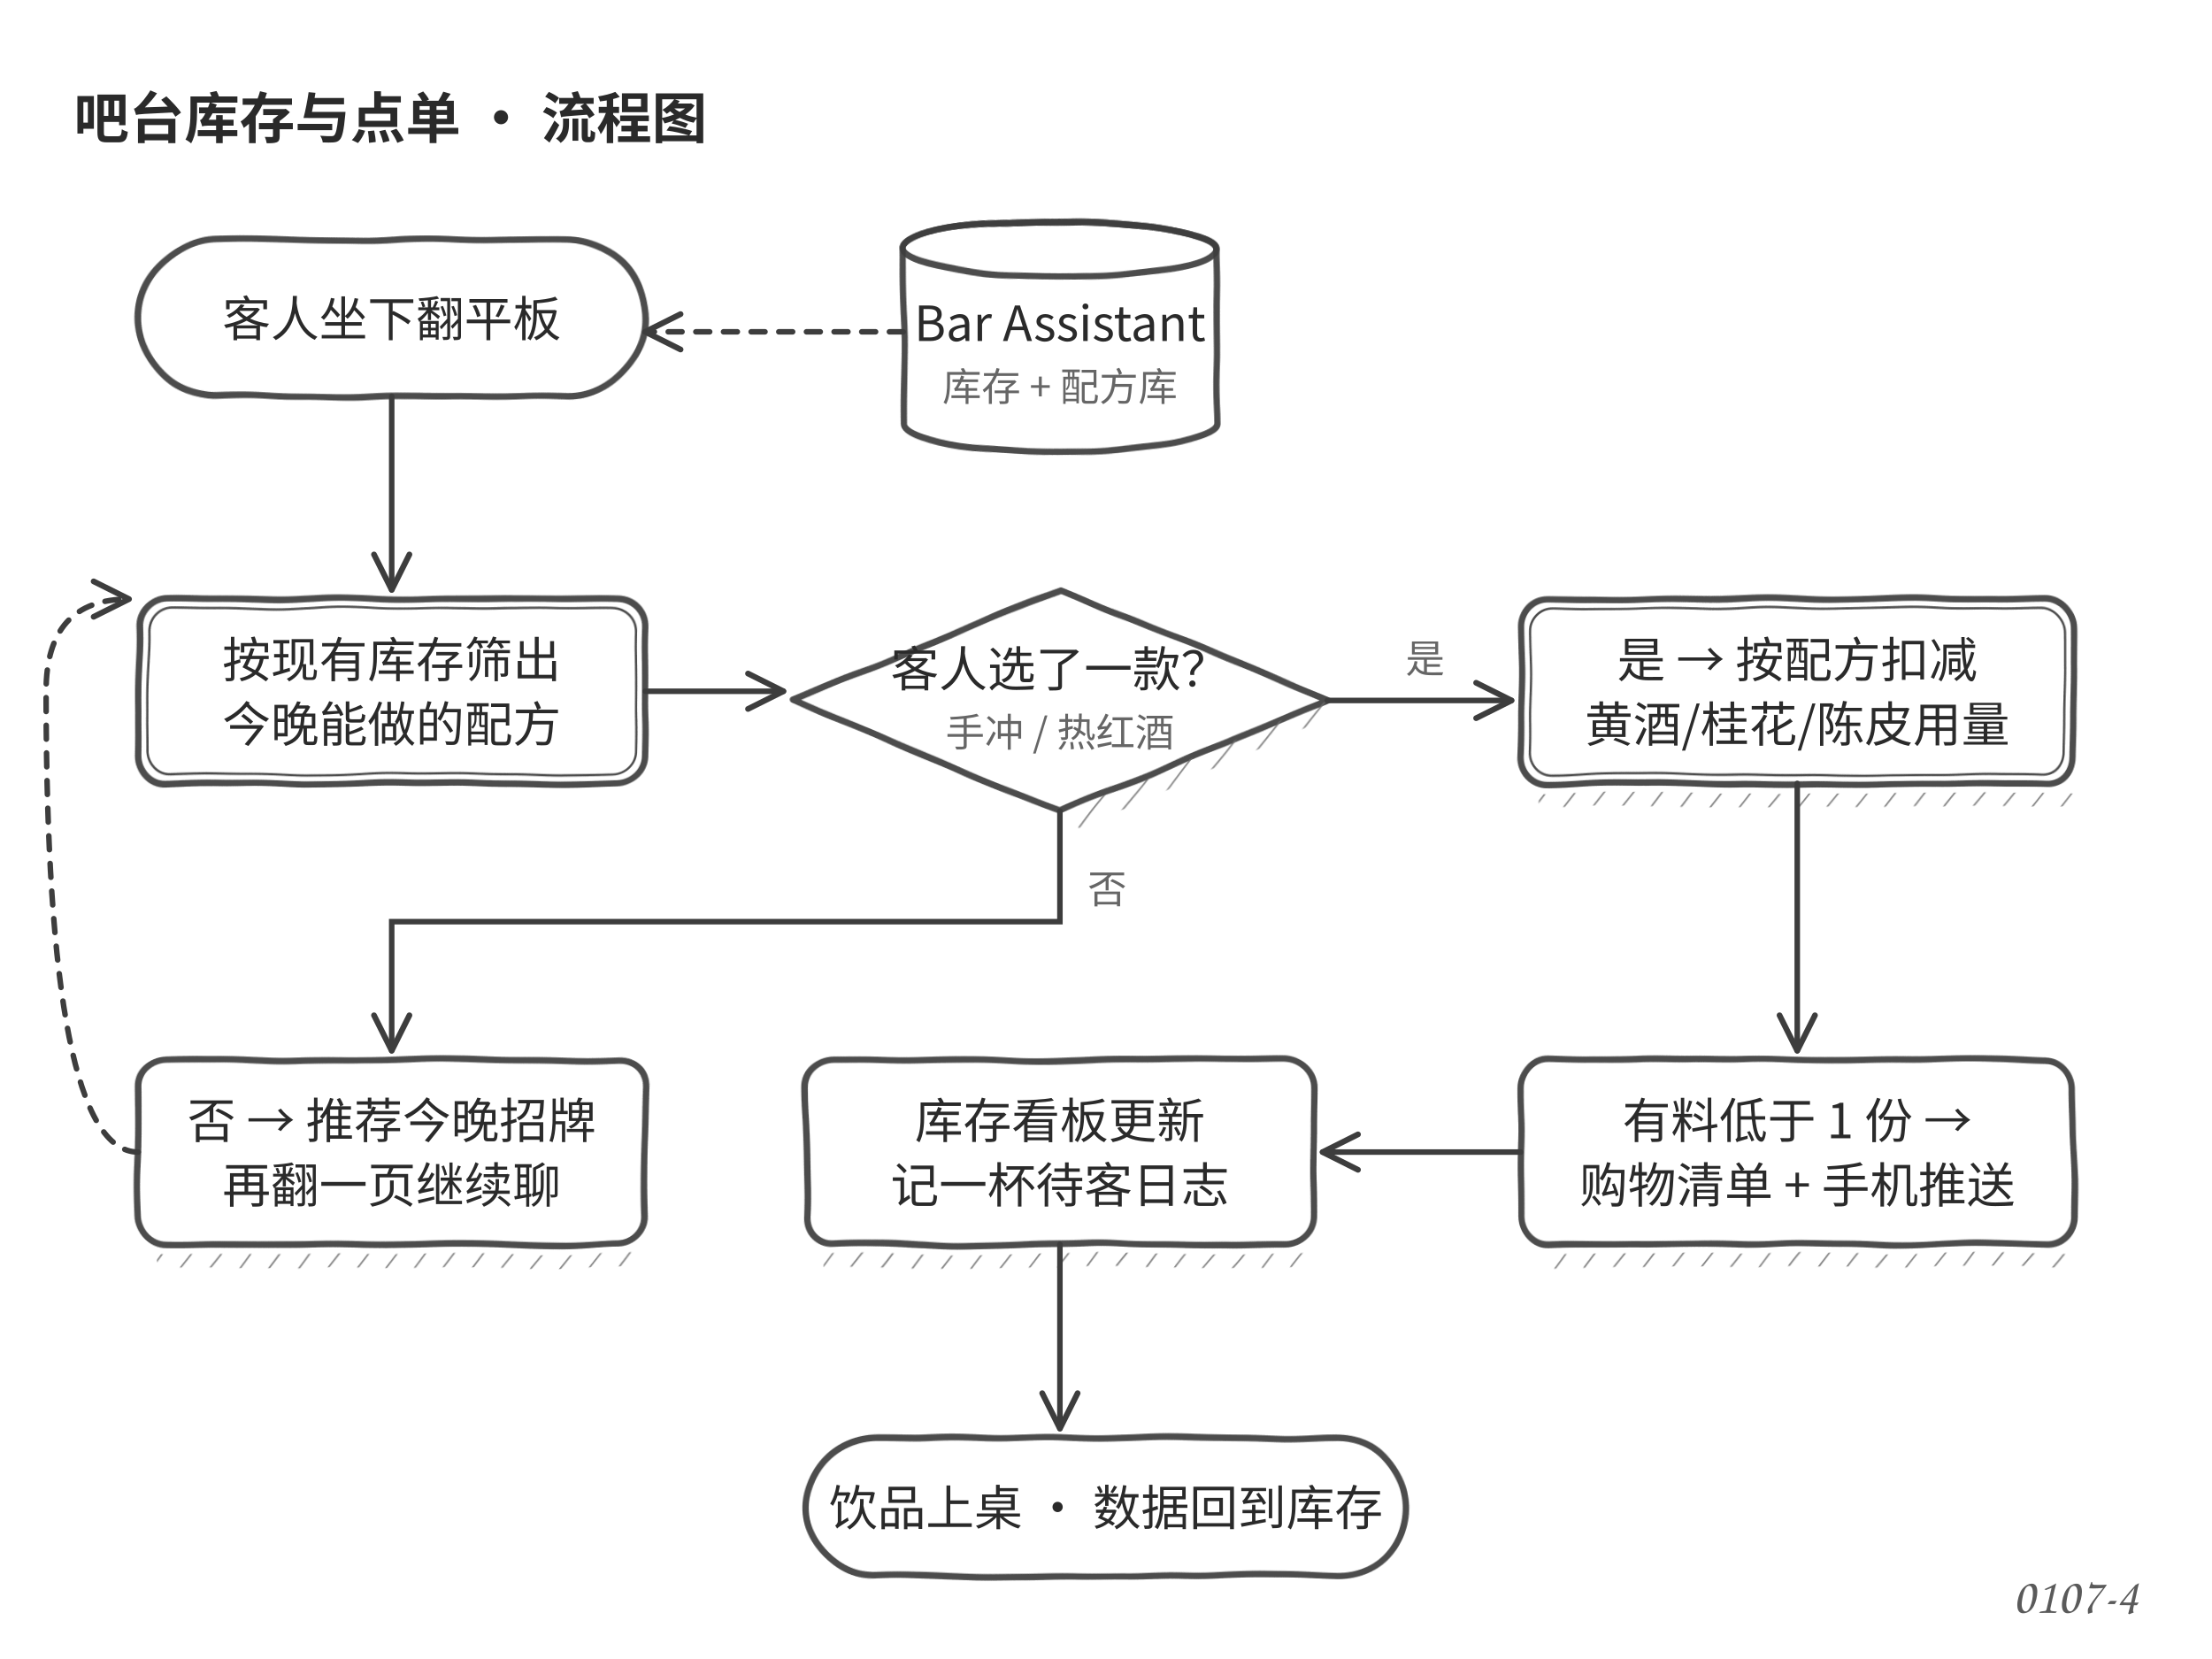
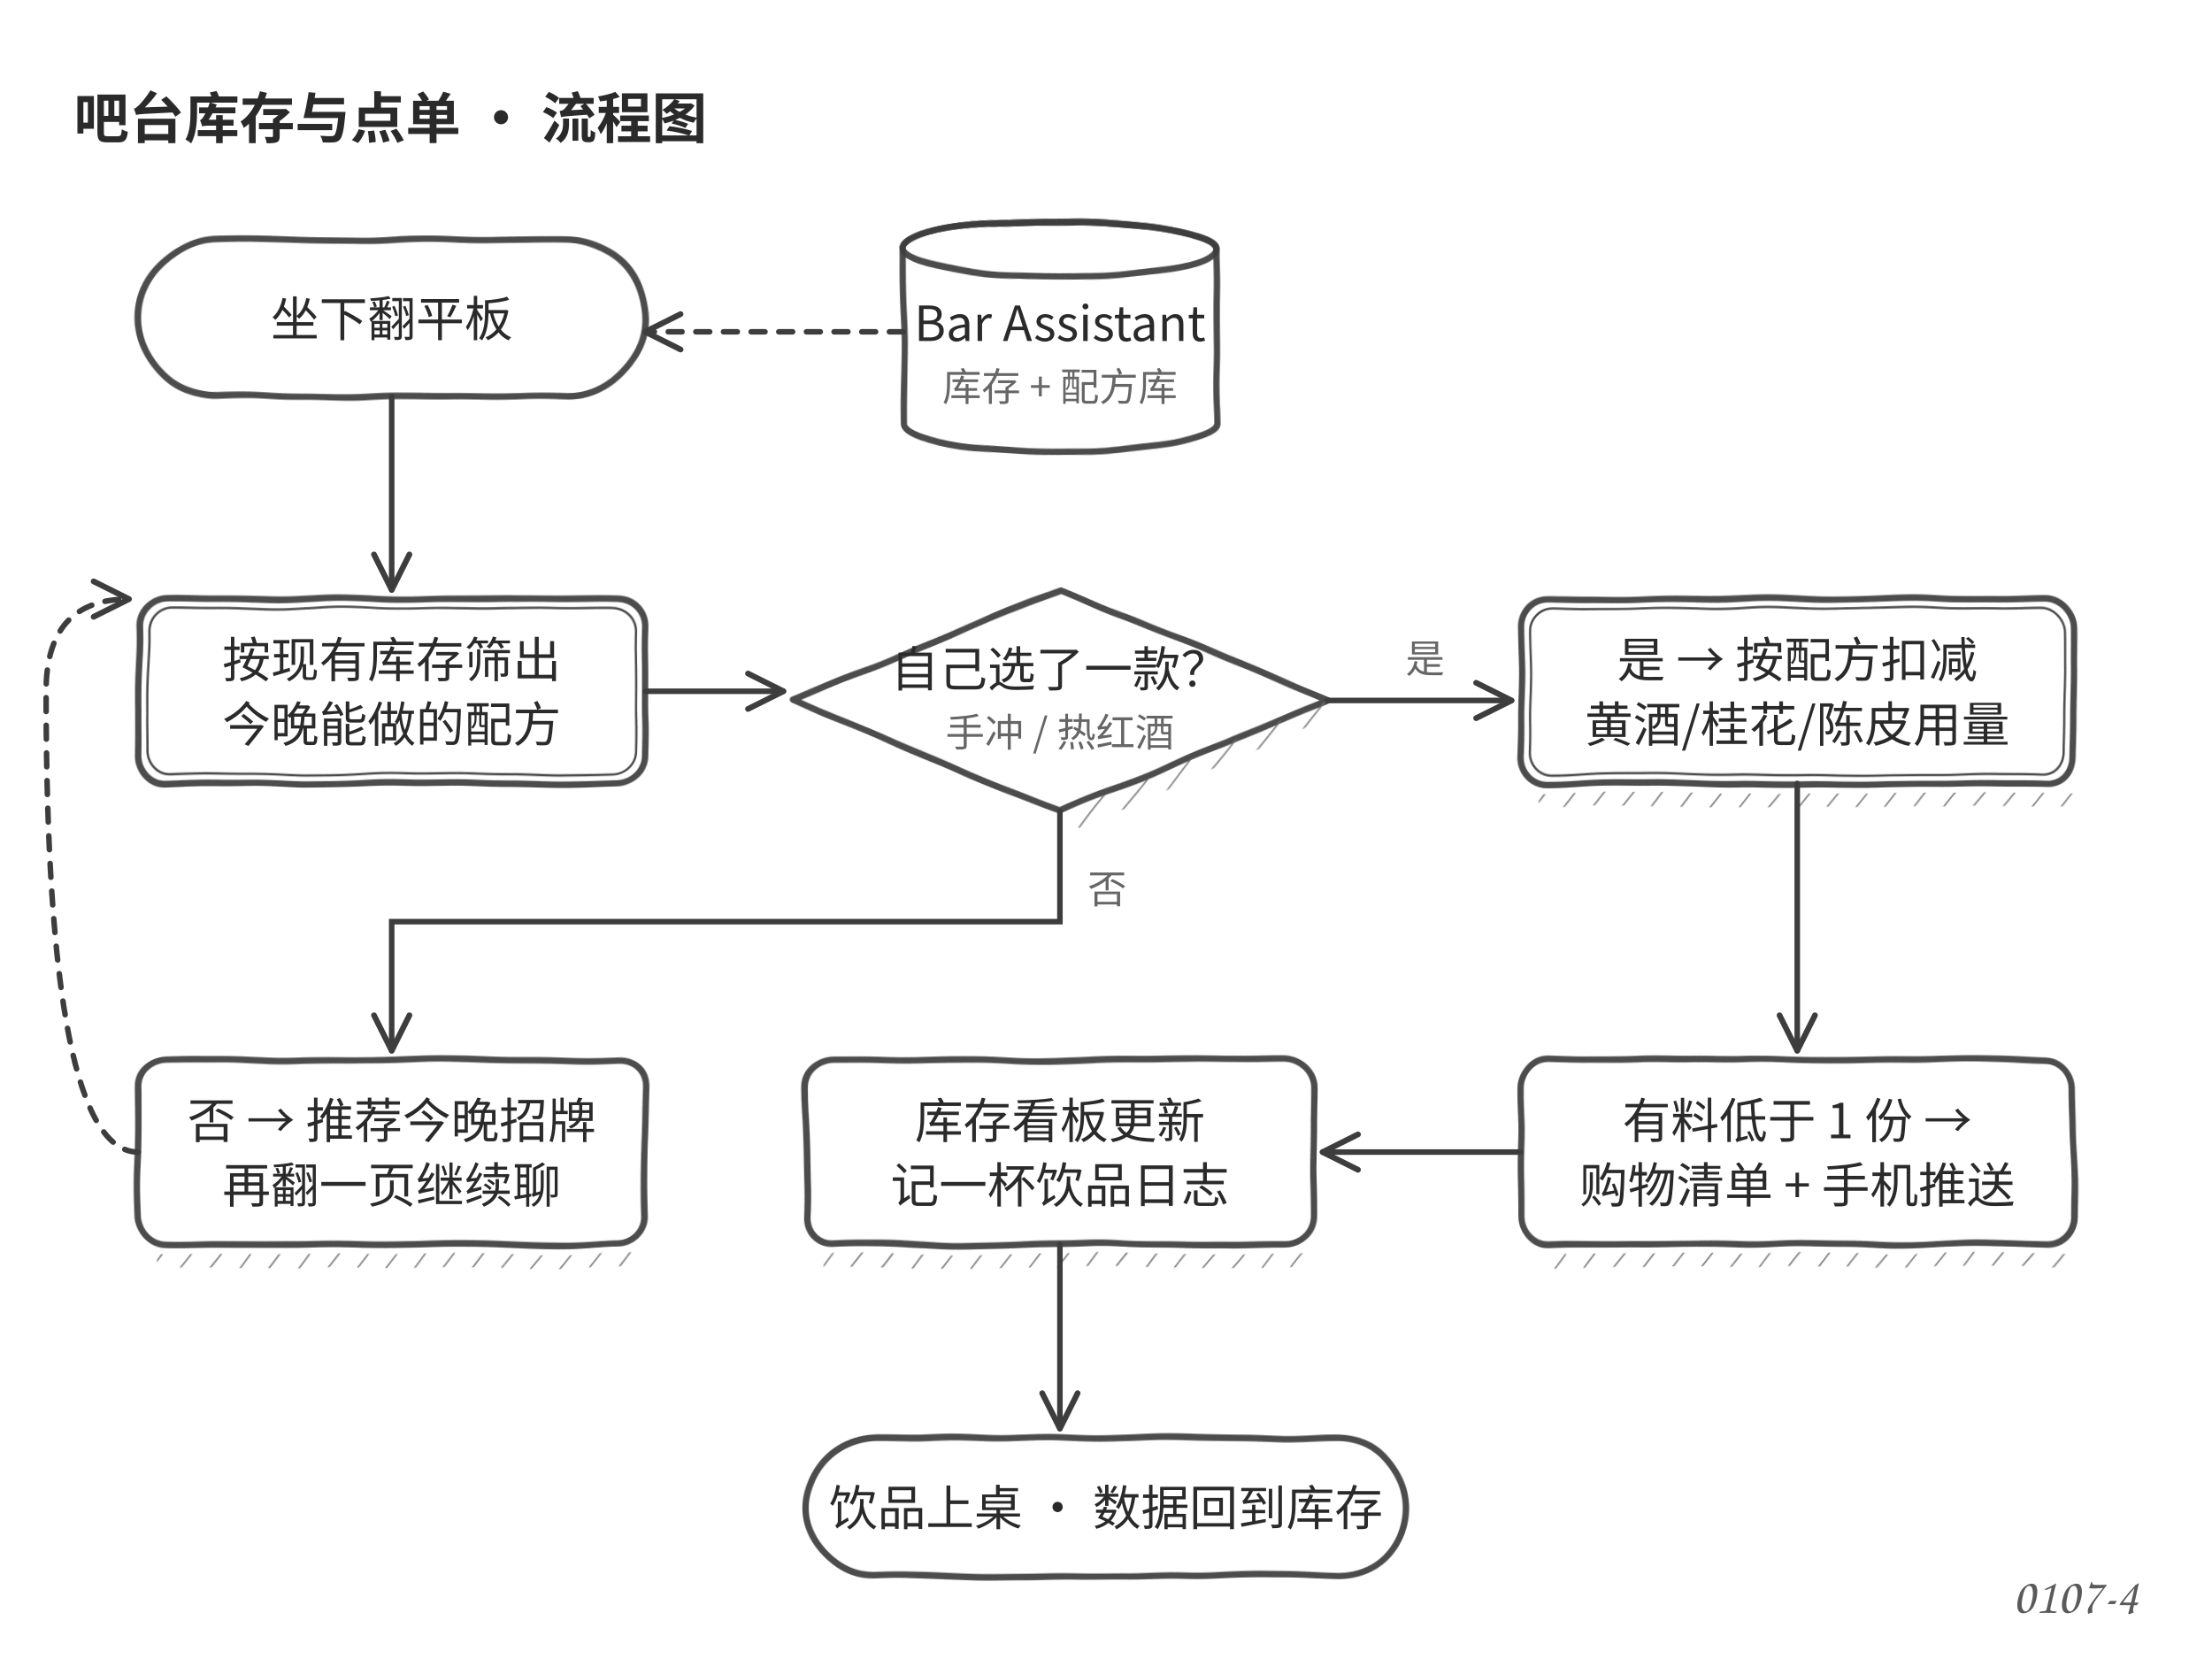
<svg xmlns="http://www.w3.org/2000/svg" viewBox="0 0 480 360" width="480" height="360" font-family="'Noto Sans SC','PingFang SC','Noto Sans CJK SC',sans-serif">
  <defs>
    <filter id="p0107-4-pencil" x="-5%" y="-5%" width="110%" height="110%">
      <feTurbulence type="fractalNoise" baseFrequency="0.045" numOctaves="2" seed="6" result="n" />
      <feDisplacementMap in="SourceGraphic" in2="n" scale="1.4" xChannelSelector="R" yChannelSelector="G" />
    </filter>
    <pattern id="p0107-4-shade" width="5" height="5" patternUnits="userSpaceOnUse" patternTransform="rotate(38)">
      <line x1="0" y1="0" x2="0" y2="5" stroke="#6b6b6b" stroke-width="0.7" stroke-opacity="0.8" />
    </pattern>
    <marker id="p0107-4-arrow" viewBox="0 0 10 10" refX="9" refY="5" markerWidth="8" markerHeight="8" orient="auto-start-reverse">
      <path d="M1 1 L9 5 L1 9" fill="none" stroke="#3d3d3d" stroke-width="1.3" stroke-linecap="round" stroke-linejoin="round" />
    </marker>
  </defs>
  <text x="16" y="30" font-weight="700" font-size="12" fill="#2a2a2a">吧台库存与点单 · 流程图</text>
  <g filter="url(#p0107-4-pencil)" stroke="#3d3d3d" fill="none" stroke-linecap="round" stroke-linejoin="round" stroke-width="1.4" stroke-opacity="0.92">
    <rect x="30" y="52" width="110" height="34" rx="17" />
    <path d="M196 54 a34 6 0 0 1 68 0 v38 a34 6 0 0 1 -68 0 Z" />
    <ellipse cx="230" cy="54" rx="34" ry="6" />
    <rect x="30" y="130" width="110" height="40" rx="6" />
    <rect x="32" y="132" width="106" height="36" rx="5" stroke-width="0.5" />
    <path d="M230 128 l58 24 l-58 24 l-58 -24 Z" />
    <rect x="330" y="130" width="120" height="40" rx="6" />
    <rect x="332" y="132" width="116" height="36" rx="5" stroke-width="0.5" />
    <rect x="30" y="230" width="110" height="40" rx="6" />
    <rect x="175" y="230" width="110" height="40" rx="6" />
    <rect x="330" y="230" width="120" height="40" rx="6" />
    <path d="M232 176 l56 -24 l4 2 l-58 26 Z" fill="url(#p0107-4-shade)" stroke="none" />
    <path d="M334 172 h116 v3 h-116 Z" fill="url(#p0107-4-shade)" stroke="none" />
    <path d="M34 272 h106 v3 h-106 Z M179 272 h106 v3 h-106 Z M334 272 h116 v3 h-116 Z" fill="url(#p0107-4-shade)" stroke="none" />
    <rect x="175" y="312" width="130" height="30" rx="15" />
  </g>
  <g stroke="#3d3d3d" stroke-width="1.2" fill="none" marker-end="url(#p0107-4-arrow)" stroke-linecap="round">
    <path d="M85 86 V128" />
    <path d="M196 72 Q160 72 140 72" stroke-dasharray="3 3" />
    <path d="M140 150 H170" />
    <path d="M288 152 H328" />
    <path d="M230 176 V200 H85 V228" />
    <path d="M390 170 V228" />
    <path d="M330 250 H287" />
    <path d="M230 270 V310" />
    <path d="M30 250 Q10 250 10 150 Q10 130 28 130" stroke-dasharray="3 3" />
  </g>
  <g font-size="10.5" fill="#2a2a2a" text-anchor="middle">
-     <text x="85" y="73">客人坐下翻平板</text>
+     <text x="85" y="73">坐下翻平板</text>
    <text x="230" y="74">Bar Assistant</text>
    <text x="230" y="87" font-size="8.5" fill="#666">库存 + 配方库</text>
    <text x="85" y="147">按现有库存筛出</text>
    <text x="85" y="161">今晚能做的配方</text>
-     <text x="230" y="149">客人选了一款？</text>
+     <text x="230" y="149">自己选了一款？</text>
    <text x="230" y="162" font-size="8.5" fill="#666">手冲 / 热红酒</text>
    <text x="390" y="147">是 → 按配方扣减</text>
    <text x="390" y="161">黄酒/桂花/陈皮用量</text>
    <text x="85" y="247">否 → 推荐今晚招牌</text>
    <text x="85" y="261">再翻一页继续聊</text>
    <text x="230" y="247">库存看板更新</text>
-     <text x="230" y="261">记一杯待客日志</text>
+     <text x="230" y="261">记一杯饮品日志</text>
    <text x="390" y="247">有料低于 1 份 →</text>
    <text x="390" y="261">购物清单 + 手机推送</text>
    <text x="240" y="331">饮品上桌 · 数据回到库存</text>
  </g>
  <g font-size="8.5" fill="#666">
    <text x="305" y="146">是</text>
    <text x="236" y="196">否</text>
  </g>
  <text x="464" y="350" text-anchor="end" font-family="'Long Cang','Kaiti SC',cursive" font-size="11" fill="#5a5a5a">0107-4</text>
</svg>
